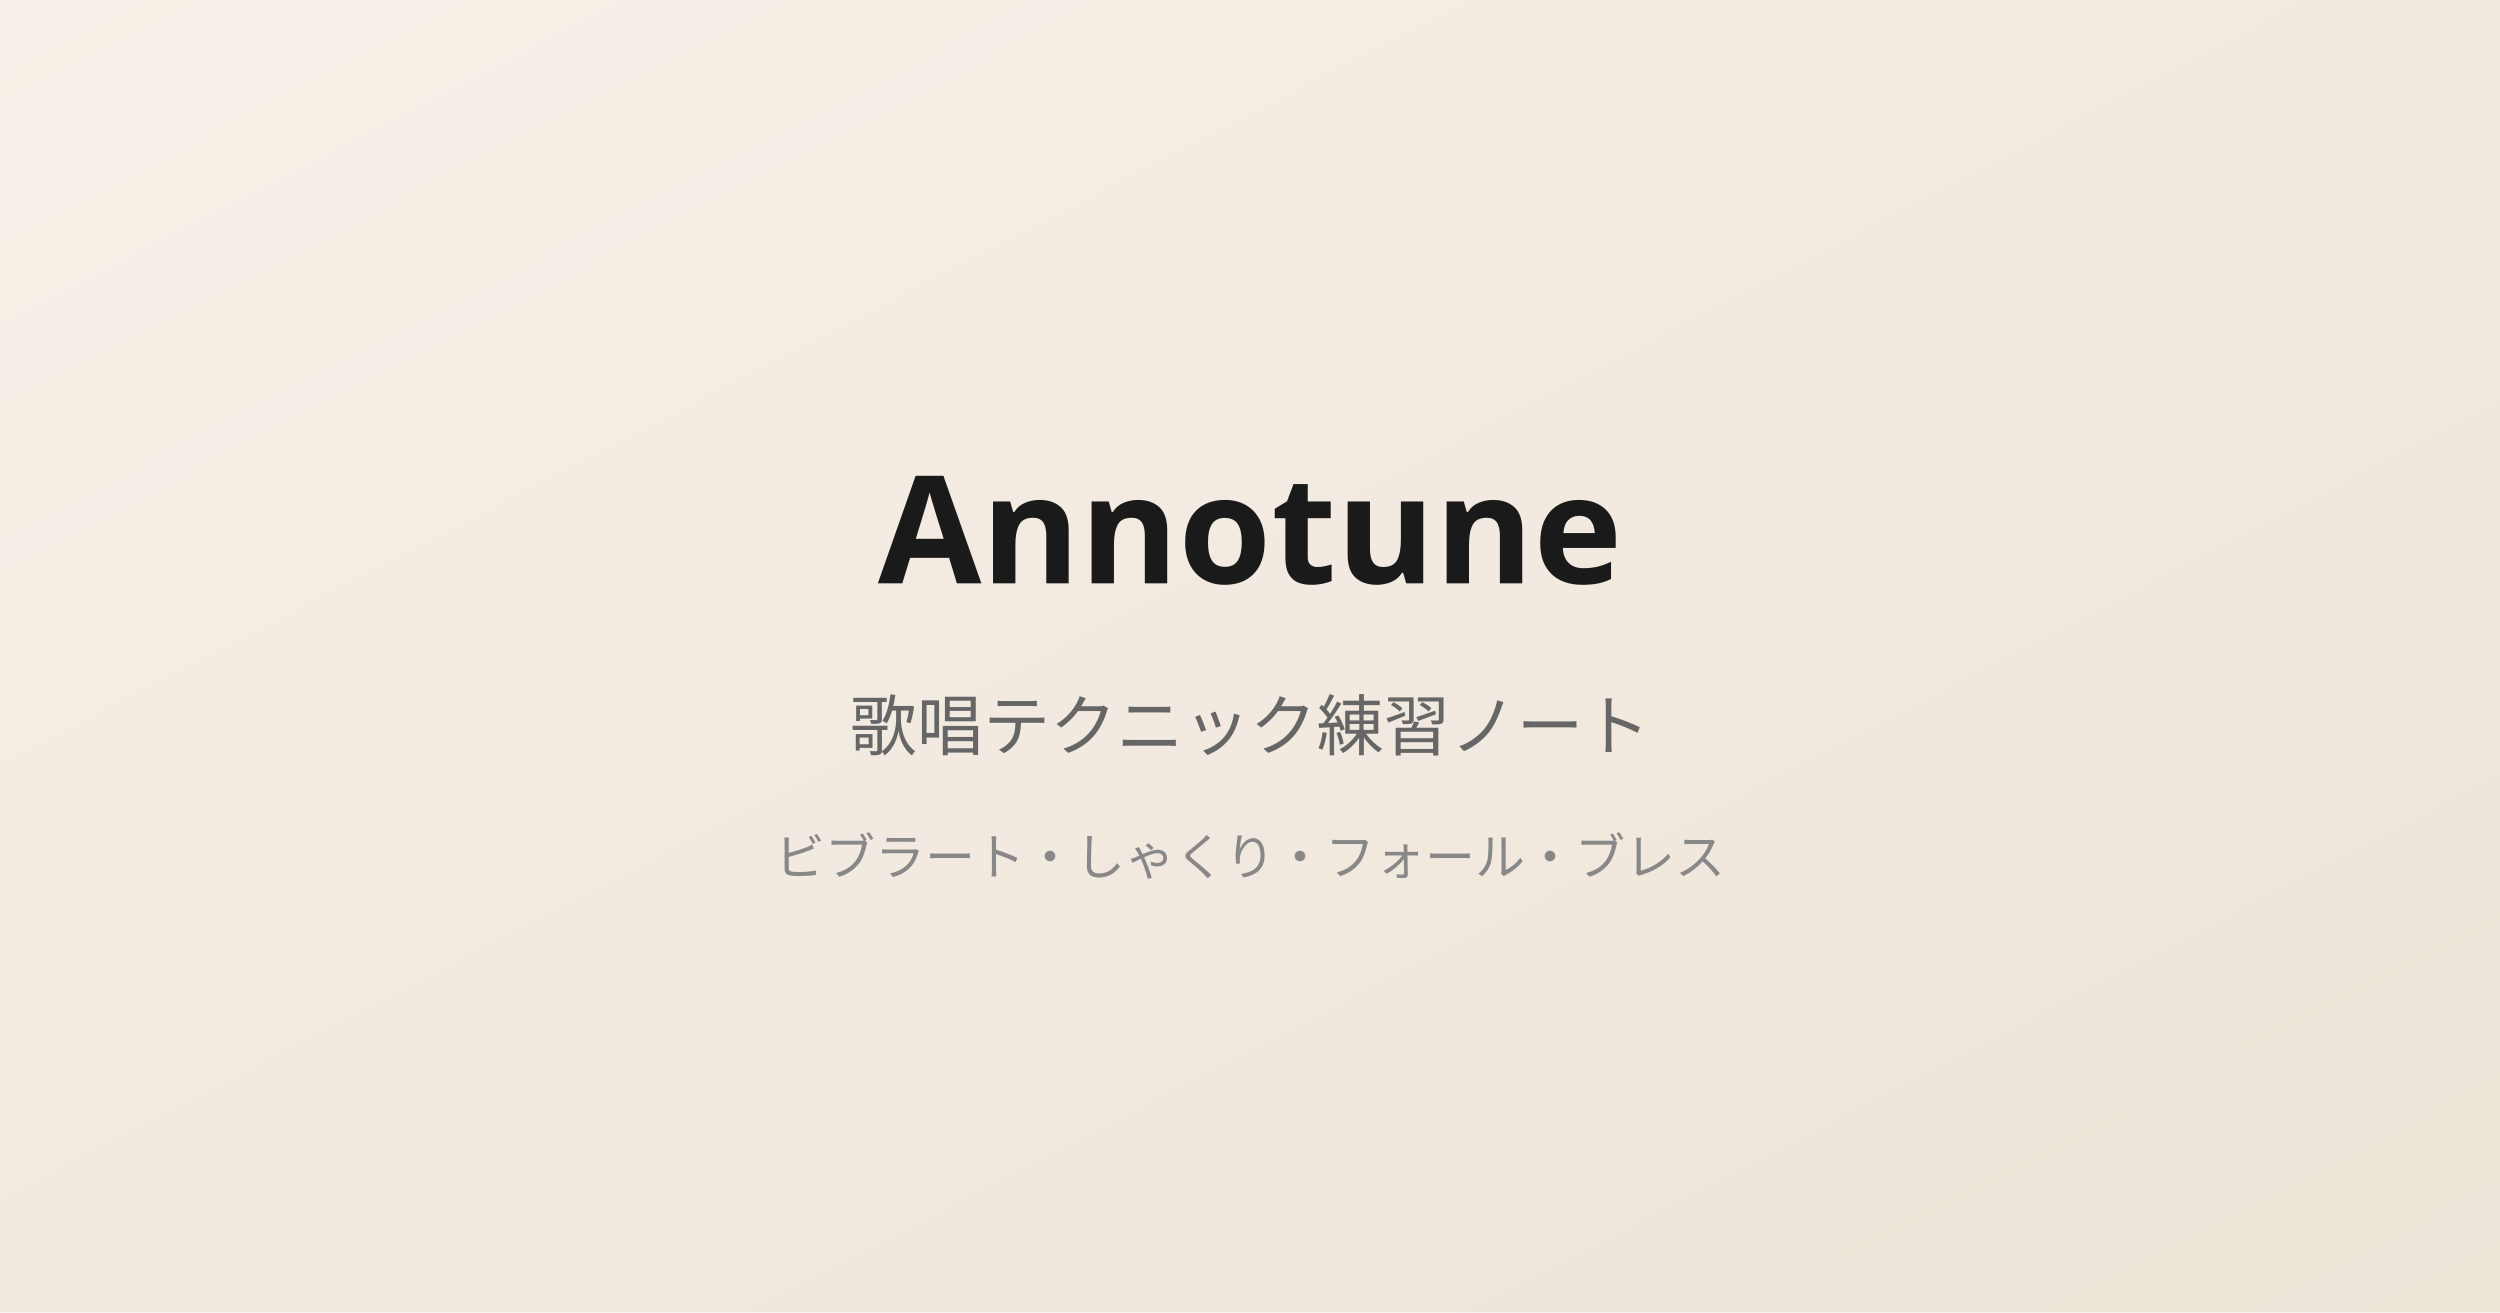
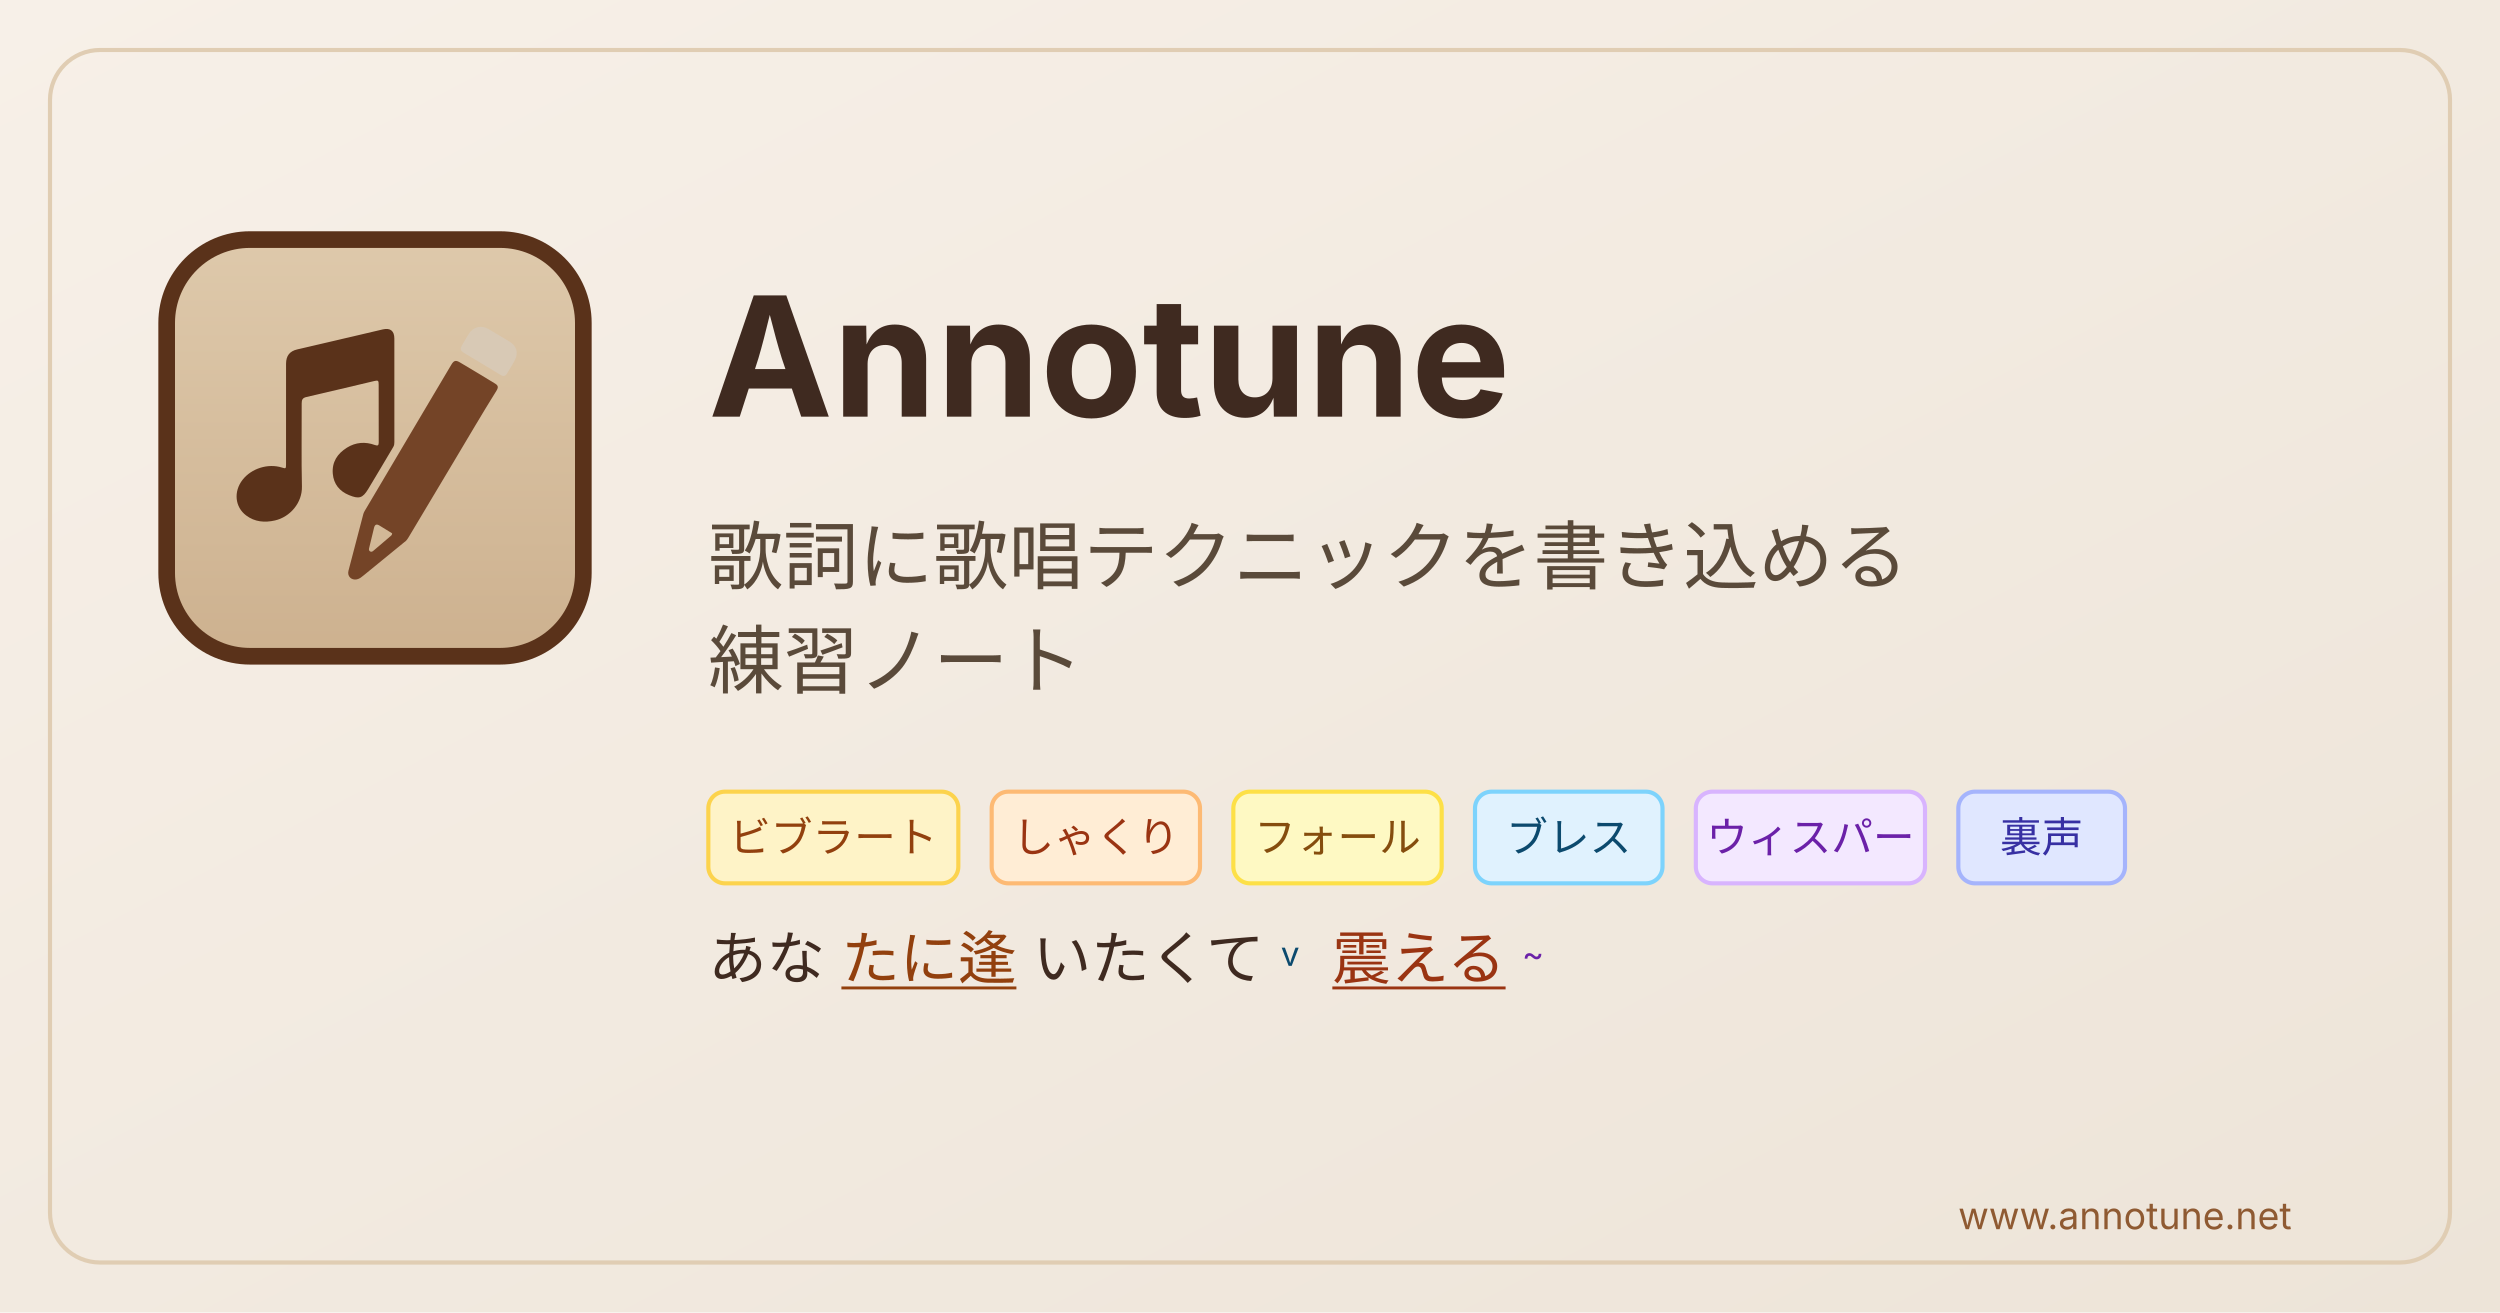
<svg xmlns="http://www.w3.org/2000/svg" width="1200" height="630" viewBox="0 0 1200 630">
  <defs>
    <linearGradient id="bg" x1="0%" y1="0%" x2="100%" y2="100%">
-       <stop offset="0%" style="stop-color:#f7f0e8" />
-       <stop offset="100%" style="stop-color:#ede4d8" />
+       <stop offset="0%" stop-color="#f7f0e8" />
+       <stop offset="100%" stop-color="#ede4d8" />
+     </linearGradient>
+     <linearGradient id="icon-bg" x1="0" y1="0" x2="0" y2="1">
+       <stop offset="0%" stop-color="#dec9ab" />
+       <stop offset="100%" stop-color="#cdb18f" />
    </linearGradient>
  </defs>
  <rect width="1200" height="630" fill="url(#bg)" />
-   <text x="600" y="280" text-anchor="middle" font-family="system-ui, sans-serif" font-size="72" font-weight="bold" fill="#1a1a1a">Annotune</text>
-   <text x="600" y="360" text-anchor="middle" font-family="system-ui, sans-serif" font-size="32" fill="#666">歌唱テクニック練習ノート</text>
-   <text x="600" y="420" text-anchor="middle" font-family="system-ui, sans-serif" font-size="24" fill="#888">ビブラート・しゃくり・フォール・ブレス</text>
+   <rect x="24" y="24" width="1152" height="582" rx="24" fill="none" stroke="#e0cdb3" stroke-width="2" />
+   <g transform="translate(80, 115)">
+     <rect x="0" y="0" width="200" height="200" rx="40" fill="url(#icon-bg)" stroke="#5a321a" stroke-width="8" />
+     <g transform="scale(0.35) translate(-10, -10)">
+       <path fill="#5a321a" d="         M173.722,193.001         C173.723,188.336 173.683,184.17 173.732,180.006         C173.858,169.433 178.602,163.105 188.937,160.651         C217.415,153.889 245.946,147.346 274.451,140.696         C285.136,138.204 295.793,135.585 306.492,133.156         C316.765,130.823 322.248,135.218 322.254,145.757         C322.281,193.072 322.265,240.387 322.28,287.703         C322.281,290.057 322.064,292.234 320.778,294.383         C309.238,313.676 297.96,333.127 286.265,352.324         C278.706,364.733 273.716,366.037 260.178,360.482         C246.987,355.07 239.085,345.365 237.83,331.155         C236.422,315.218 244.151,303.517 257.193,295.386         C269.196,287.903 282.277,286.88 295.58,291.743         C299.866,293.31 300.84,292.018 300.825,287.914         C300.728,261.591 300.784,235.268 300.746,208.945         C300.738,203.268 300.062,202.72 294.654,203.996         C263.731,211.296 232.848,218.774 201.871,225.841         C196.461,227.075 195.143,229.501 195.17,234.715         C195.366,272.7 194.606,310.702 195.507,348.666         C196.033,370.866 179.344,390.45 158.5,395.195         C144.35,398.416 130.878,397.251 119.024,388.354         C103.517,376.716 101.564,355.476 114.094,339.438         C126.359,323.74 149.074,316.667 168.052,322.636         C173.386,324.314 173.696,324.128 173.699,318.452         C173.721,276.802 173.718,235.151 173.722,193.001       z" />
+       <path fill="#744427" d="         M335.403,425.406         C316.94,440.488 298.754,455.348 280.551,470.188         C277.593,472.6 274.749,475.186 270.796,476.001         C263.326,477.54 257.389,471.703 259.297,464.313         C266.035,438.221 272.899,412.161 279.779,386.106         C280.194,384.531 281.047,383.034 281.887,381.614         C308.512,336.607 335.155,291.609 361.808,246.618         C374.624,224.985 387.465,203.366 400.295,181.741         C403.768,175.887 406.238,174.949 412.017,178.358         C428.228,187.92 444.336,197.66 460.398,207.471         C464.827,210.176 465.16,212.69 462.106,217.581         C442.345,249.229 423.546,281.455 404.39,313.467         C383.61,348.195 362.866,382.945 342.119,417.693         C340.401,420.571 338.635,423.38 335.403,425.406         M316.03,417.57         C317.255,416.324 319.211,415.63 319.211,412.873         C313.539,409.362 307.692,405.632 301.731,402.093         C297.851,399.79 295.541,400.742 294.41,405.181         C292.158,414.017 290.125,422.909 287.976,431.771         C287.463,433.889 286.605,436.145 288.975,437.607         C291.393,439.099 293.033,437.118 294.626,435.778         C301.615,429.898 308.545,423.947 316.03,417.57       z" />
+       <path fill="#d8c9b5" d="         M442.699,180.35         C434.246,175.292 426.105,170.421 417.961,165.554         C412.931,162.548 412.151,160.065 415.069,154.887         C418.091,149.523 421.277,144.246 424.557,139.036         C430.444,129.684 441.498,126.956 451.127,132.555         C460.911,138.243 470.61,144.078 480.288,149.944         C489.642,155.614 492.639,164.948 487.749,174.842         C484.515,181.384 480.42,187.504 476.654,193.78         C474.559,197.27 471.755,197.926 468.222,195.772         C459.839,190.659 451.416,185.612 442.699,180.35       z" />
+     </g>
+   </g>
+   <g transform="translate(340, 0)">
+     <text x="0" y="200" font-family="'Inter', 'Noto Sans JP', system-ui, sans-serif" font-size="80" font-weight="700" fill="#3f2a20">Annotune</text>
+     <text x="0" y="280" font-family="'Inter', 'Noto Sans JP', system-ui, sans-serif" font-size="36" font-weight="500" fill="#5a4a3a">歌詞に歌唱テクニックを書き込める</text>
+     <text x="0" y="330" font-family="'Inter', 'Noto Sans JP', system-ui, sans-serif" font-size="36" font-weight="500" fill="#5a4a3a">練習ノート</text>
+     <g transform="translate(0, 380)">
+       <rect x="0" y="0" width="120" height="44" rx="8" fill="#fef3c7" stroke="#fcd34d" stroke-width="2" />
+       <text x="60" y="29" text-anchor="middle" font-family="'Inter', 'Noto Sans JP', system-ui, sans-serif" font-size="20" font-weight="500" fill="#92400e">ビブラート</text>
+       <rect x="136" y="0" width="100" height="44" rx="8" fill="#ffedd5" stroke="#fdba74" stroke-width="2" />
+       <text x="186" y="29" text-anchor="middle" font-family="'Inter', 'Noto Sans JP', system-ui, sans-serif" font-size="20" font-weight="500" fill="#9a3412">しゃくり</text>
+       <rect x="252" y="0" width="100" height="44" rx="8" fill="#fef9c3" stroke="#fde047" stroke-width="2" />
+       <text x="302" y="29" text-anchor="middle" font-family="'Inter', 'Noto Sans JP', system-ui, sans-serif" font-size="20" font-weight="500" fill="#854d0e">フォール</text>
+       <rect x="368" y="0" width="90" height="44" rx="8" fill="#e0f2fe" stroke="#7dd3fc" stroke-width="2" />
+       <text x="413" y="29" text-anchor="middle" font-family="'Inter', 'Noto Sans JP', system-ui, sans-serif" font-size="20" font-weight="500" fill="#0c4a6e">ブレス</text>
+       <rect x="474" y="0" width="110" height="44" rx="8" fill="#f3e8ff" stroke="#d8b4fe" stroke-width="2" />
+       <text x="529" y="29" text-anchor="middle" font-family="'Inter', 'Noto Sans JP', system-ui, sans-serif" font-size="20" font-weight="500" fill="#6b21a8">ウィスパー</text>
+       <rect x="600" y="0" width="80" height="44" rx="8" fill="#e0e7ff" stroke="#a5b4fc" stroke-width="2" />
+       <text x="640" y="29" text-anchor="middle" font-family="'Inter', 'Noto Sans JP', system-ui, sans-serif" font-size="20" font-weight="500" fill="#3730a3">裏声</text>
+     </g>
+     <g transform="translate(0, 470)">
+       <text font-family="'Inter', 'Noto Sans JP', system-ui, sans-serif" font-size="28" fill="#3f2a20">
+         <tspan x="0" y="0">あな</tspan>
+         <tspan fill="#92400e" text-decoration="underline" style="text-decoration-color:#fcd34d;text-decoration-thickness:4px">たに逢</tspan>
+         <tspan>いたくて</tspan>
+         <tspan fill="#0c4a6e" baseline-shift="super" font-size="16">v</tspan>
+         <tspan> </tspan>
+         <tspan fill="#9a3412" text-decoration="underline" style="text-decoration-color:#fdba74;text-decoration-thickness:4px">震える</tspan>
+         <tspan fill="#6b21a8" baseline-shift="super" font-size="16">~</tspan>
+       </text>
+     </g>
+   </g>
+   <text x="1100" y="590" text-anchor="end" font-family="'Inter', 'Noto Sans JP', system-ui, sans-serif" font-size="18" fill="#8f5a32">www.annotune.net</text>
</svg>
